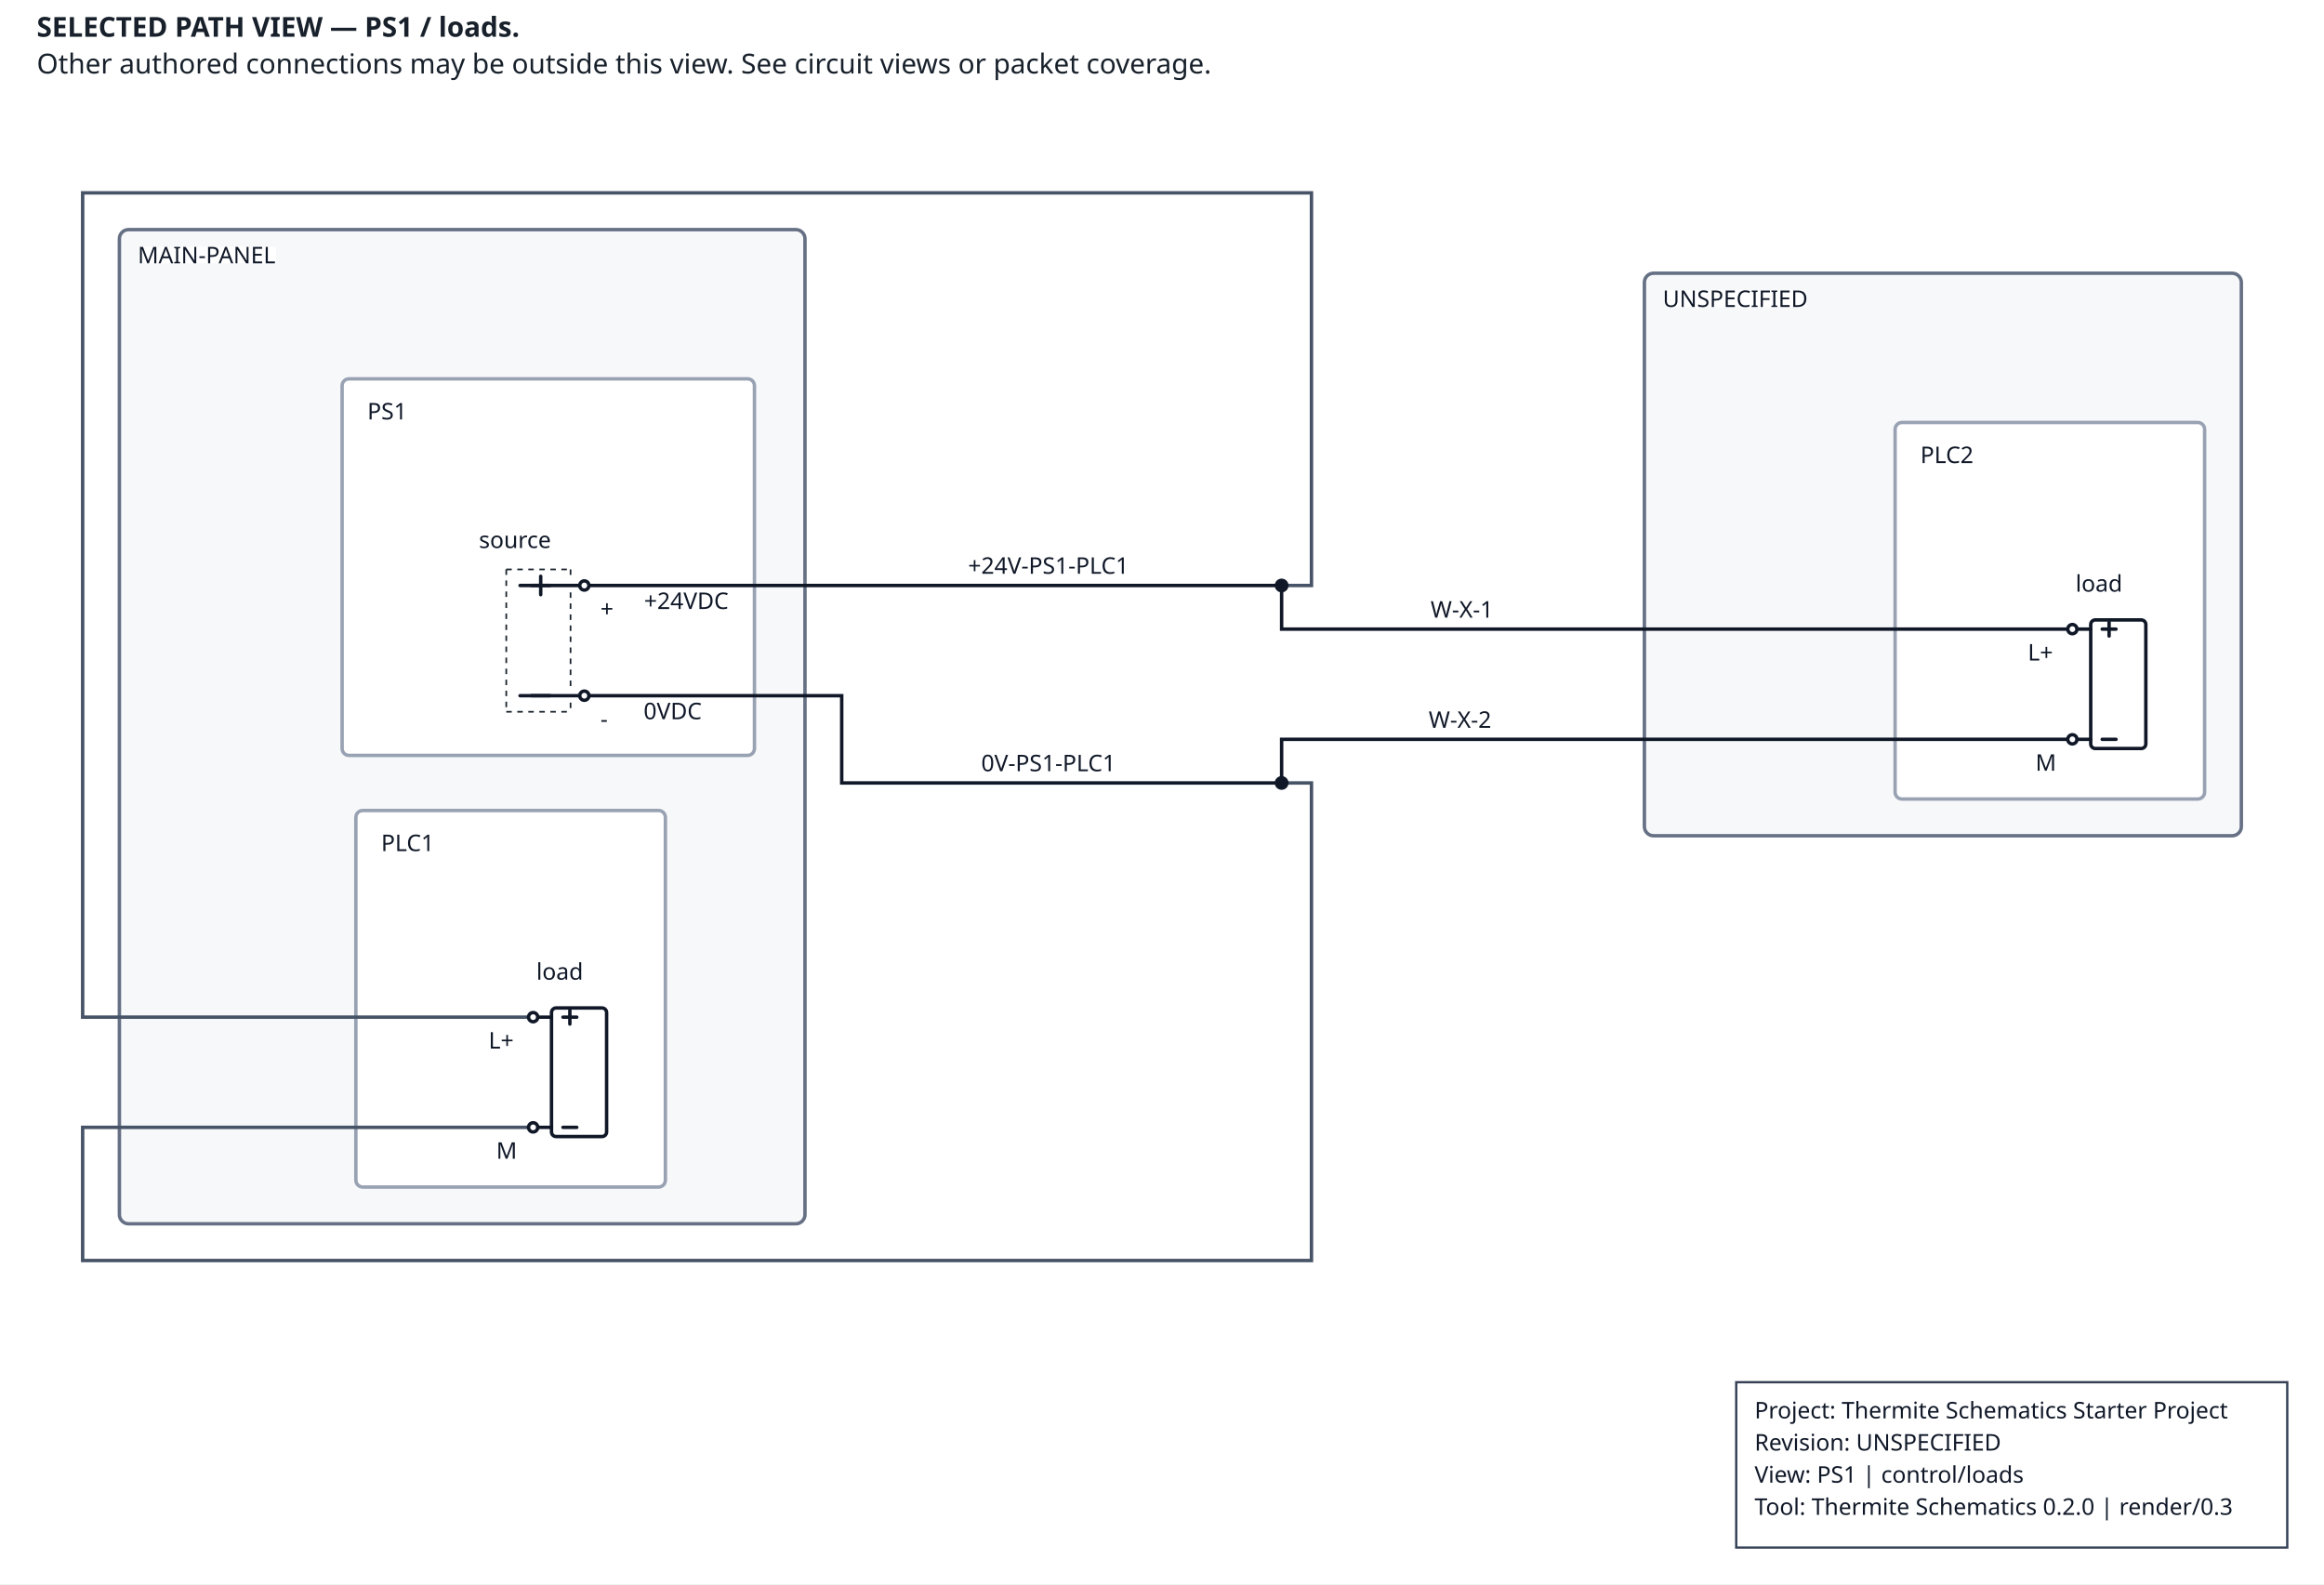
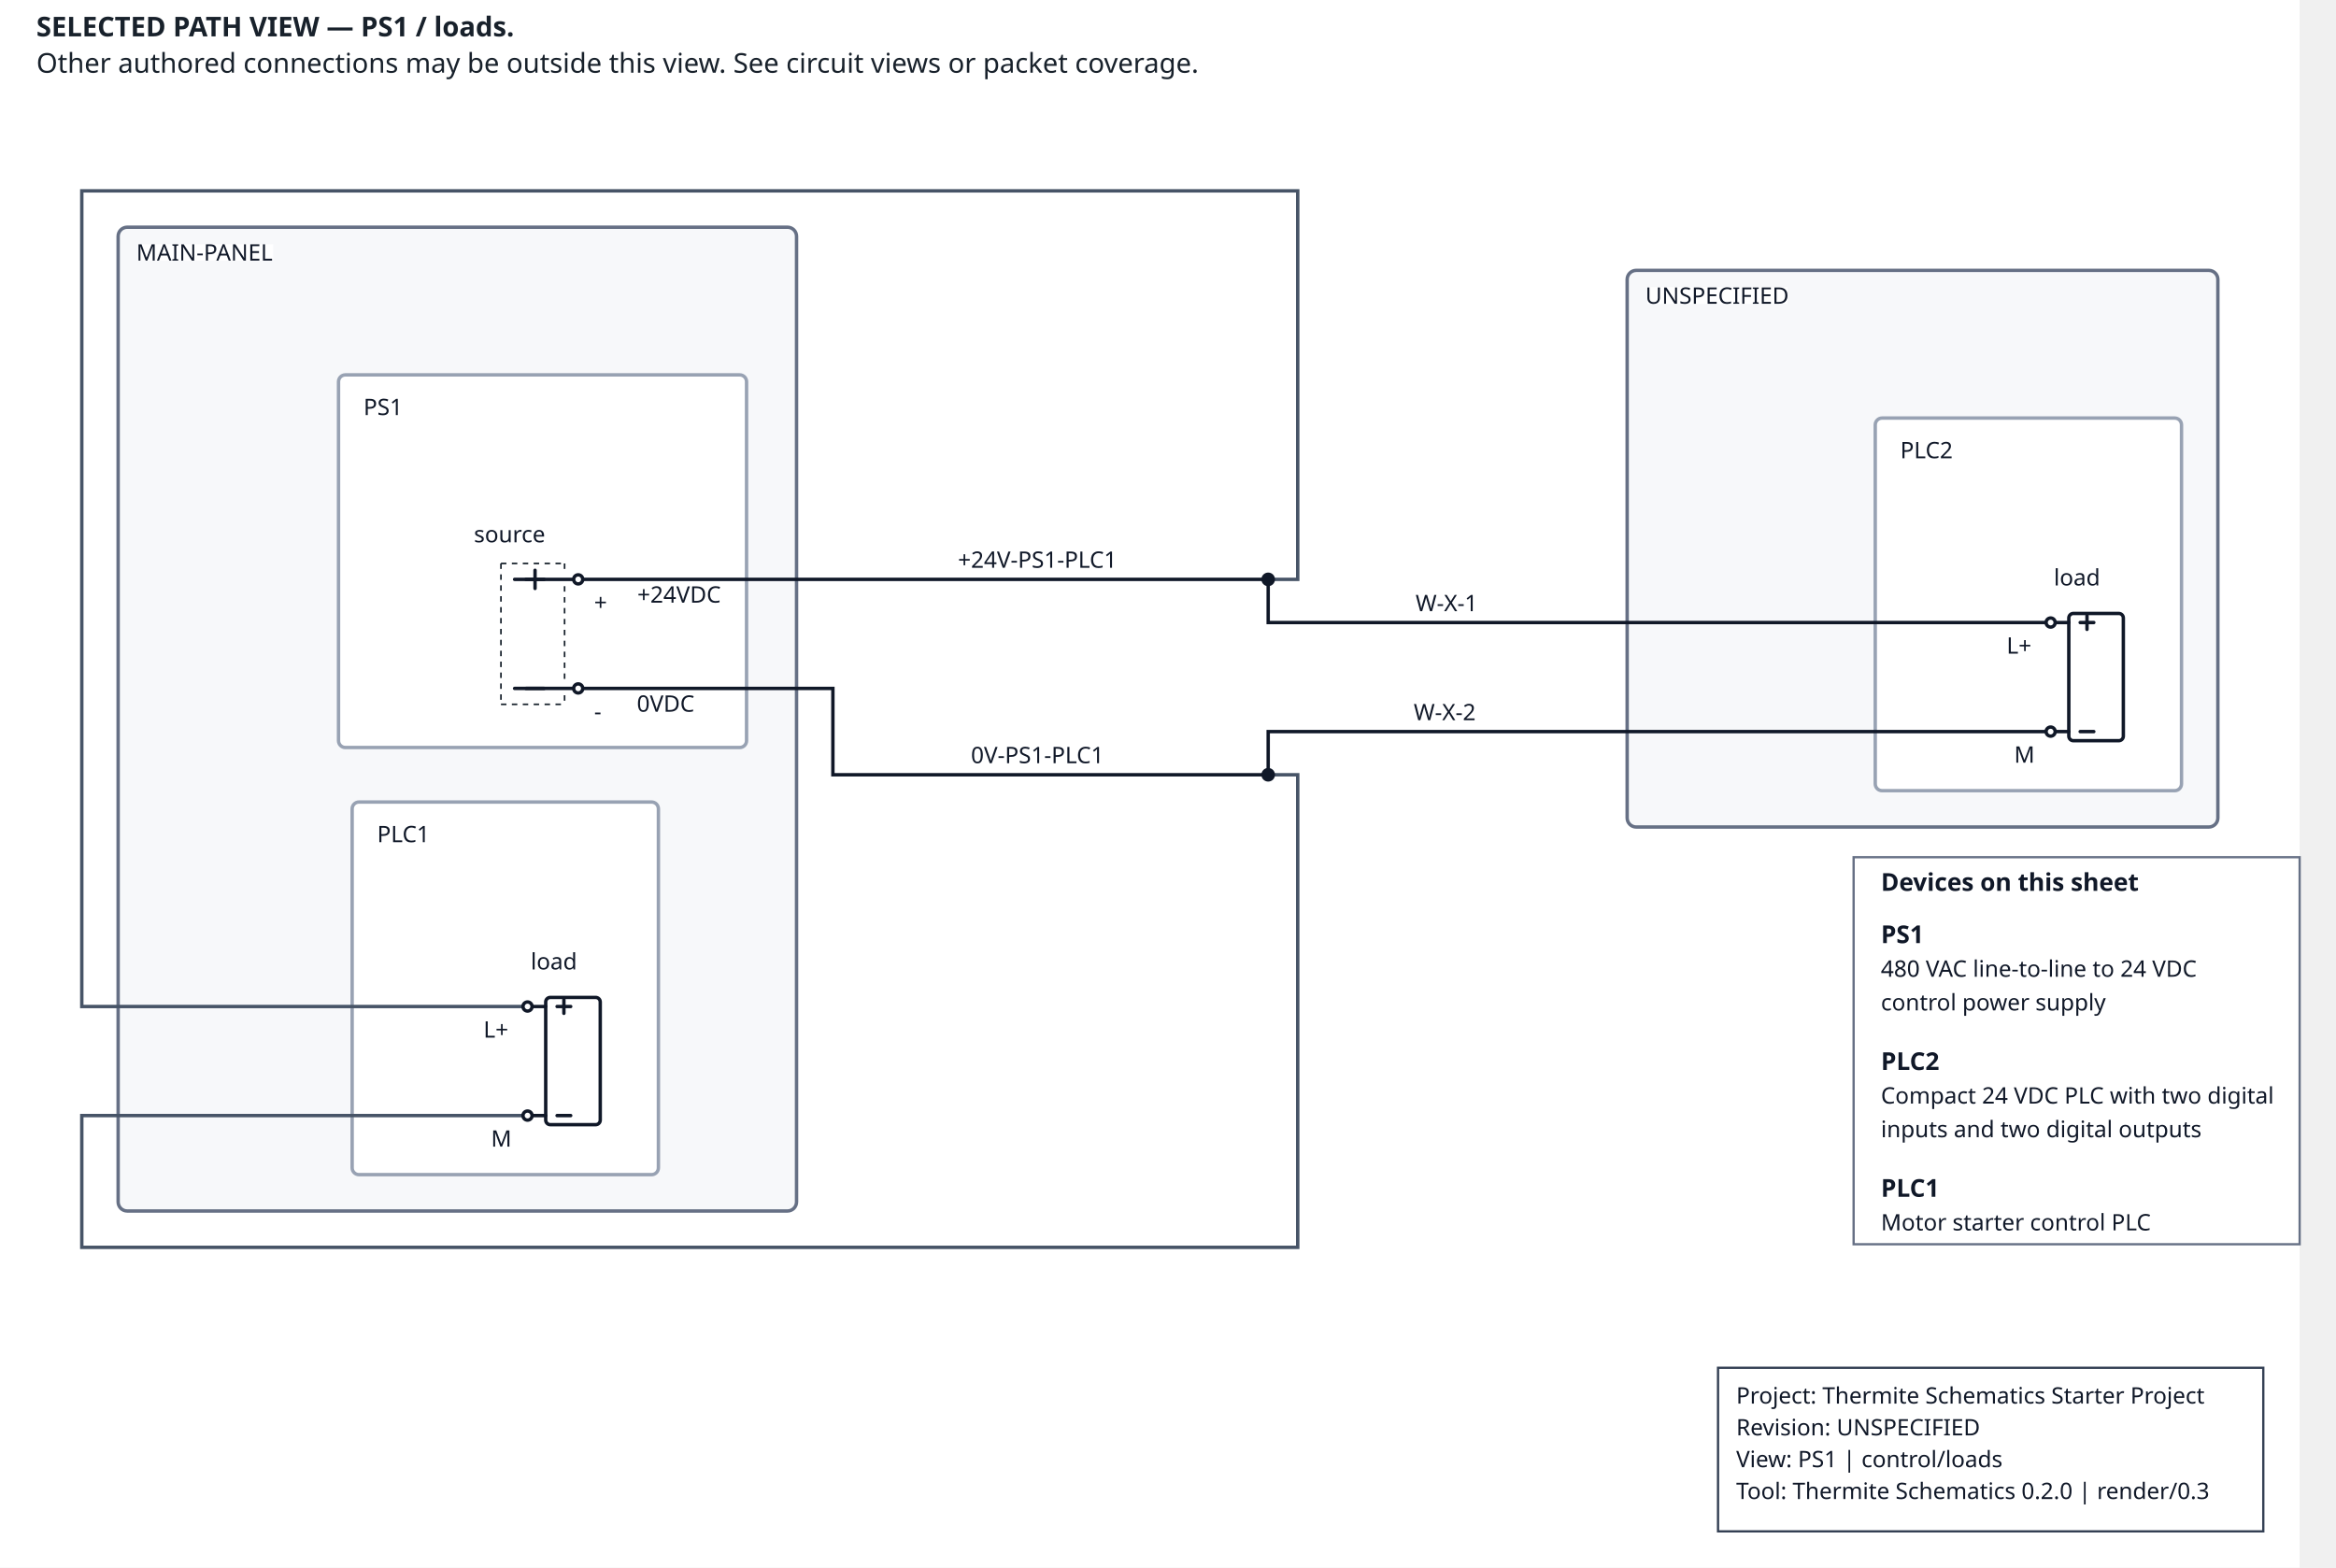
- <svg xmlns="http://www.w3.org/2000/svg" version="1.1" viewBox="0 0 1012.2 690" width="1012.2" height="690" role="img" aria-label="loads schematic: PS1" data-project-name="Thermite Schematics Starter Project" data-project-revision="UNSPECIFIED" data-tool-version="0.2.0" data-view-format="schematic-view/0.2" data-view-family="control" data-view-intent="loads" data-view-flow="left-to-right" data-renderer-version="render/0.3" data-symbol-catalog-version="ais-symbols/0.3" data-layout-config-version="elk-layered/0.4+elkjs-0.12.0" data-root-device-uid="a6386ccc-a2be-4fa4-8672-58f74aa1aee8">
+ <svg xmlns="http://www.w3.org/2000/svg" version="1.1" viewBox="0 0 1028.2 690" width="1028.2" height="690" role="img" aria-label="loads schematic: PS1" data-project-name="Thermite Schematics Starter Project" data-project-revision="UNSPECIFIED" data-tool-version="0.2.0" data-view-format="schematic-view/0.2" data-view-family="control" data-view-intent="loads" data-view-flow="left-to-right" data-renderer-version="render/0.3" data-symbol-catalog-version="ais-symbols/0.3" data-layout-config-version="elk-layered/0.4+elkjs-0.12.0" data-root-device-uid="a6386ccc-a2be-4fa4-8672-58f74aa1aee8">
  <style>.location-frame{fill:#f7f8fa;stroke:#667085;stroke-width:1.5}.device-frame{fill:#fff;stroke:#98a2b3;stroke-width:1.5}.net-path{fill:none;stroke:#101828;stroke-width:1.5;stroke-linecap:square;stroke-linejoin:miter}.boundary-path{fill:none;stroke:#475467;stroke-width:1.5;stroke-linecap:square;stroke-linejoin:miter}.symbol-body,.symbol-operator,.symbol-actuator,.symbol-annotation{fill:none;stroke:#101828;stroke-width:1.5;stroke-linecap:round;stroke-linejoin:round}.symbol-terminal{fill:#fff;stroke:#101828;stroke-width:1.5}.terminal-marker{fill:#fff;stroke:#101828;stroke-width:1.5}.junction-dot{fill:#101828;stroke:none}.label-background{fill:#fff;stroke:none}.label-text{fill:#101828;stroke:none}</style>
  <defs>
    <clipPath id="clip-005b0022006c006100620065006c0022002c00220064006500760069006300650022002c0022005b005c0022006400650076006900630065005c0022002c005c002200330063006100630034006100390037002d0035006400300063002d0034003800610065002d0038006400370037002d003400660033003500370035003600340062003300330039005c0022005d0022002c00220064006500760069006300650022005d" clipPathUnits="userSpaceOnUse">
      <rect width="32.157" height="15.357" x="162.322" y="312.322" />
    </clipPath>
    <clipPath id="clip-005b0022006c006100620065006c0022002c00220064006500760069006300650022002c0022005b005c0022006400650076006900630065005c0022002c005c002200350066003900390039006500640030002d0066006200620039002d0034006300380066002d0038003600320031002d006100620061003000390038003400340037003500620039005c0022005d0022002c00220064006500760069006300650022005d" clipPathUnits="userSpaceOnUse">
      <rect width="32.157" height="15.357" x="832.722" y="143.322" />
    </clipPath>
    <clipPath id="clip-005b0022006c006100620065006c0022002c00220064006500760069006300650022002c0022005b005c0022006400650076006900630065005c0022002c005c002200610036003300380036006300630063002d0061003200620065002d0034006600610034002d0038003600370032002d003500380066003700340061006100310061006500650038005c0022005d0022002c00220064006500760069006300650022005d" clipPathUnits="userSpaceOnUse">
      <rect width="25.957" height="15.357" x="156.322" y="124.322" />
    </clipPath>
    <clipPath id="clip-005b0022006c006100620065006c0022002c002200650064006700650022002c0022005b005c00220077006900720065005c0022002c005c002200330062006500330062003700360034002d0036006400340063002d0034003400630032002d0038003400330066002d006500390066003300640034006600360063003700380038005c0022005d0022002c00220063006f006e0064007500630074006f00720022005d" clipPathUnits="userSpaceOnUse">
      <rect width="87.957" height="15.357" x="411.922" y="187.322" />
    </clipPath>
    <clipPath id="clip-005b0022006c006100620065006c0022002c002200650064006700650022002c0022005b005c00220077006900720065005c0022002c005c002200330062006500330062003700360034002d0036006400340063002d0034003400630032002d0038003400330066002d006500390066003300640034006600360063003700380038005c0022005d0022002c0022006e006500740022005d" clipPathUnits="userSpaceOnUse">
      <rect width="44.557" height="15.357" x="276.722" y="209.322" />
    </clipPath>
    <clipPath id="clip-005b0022006c006100620065006c0022002c002200650064006700650022002c0022005b005c00220077006900720065005c0022002c005c002200300039003800650031003900320035002d0064006400620033002d0034003400610033002d0038003200320064002d003800330062003600300066003200330035003400330030005c0022005d0022002c00220063006f006e0064007500630074006f00720022005d" clipPathUnits="userSpaceOnUse">
      <rect width="75.557" height="15.357" x="418.122" y="273.322" />
    </clipPath>
    <clipPath id="clip-005b0022006c006100620065006c0022002c002200650064006700650022002c0022005b005c00220077006900720065005c0022002c005c002200300039003800650031003900320035002d0064006400620033002d0034003400610033002d0038003200320064002d003800330062003600300066003200330035003400330030005c0022005d0022002c0022006e006500740022005d" clipPathUnits="userSpaceOnUse">
      <rect width="32.157" height="15.357" x="276.722" y="257.322" />
    </clipPath>
    <clipPath id="clip-005b0022006c006100620065006c0022002c002200650064006700650022002c0022005b005c00220077006900720065005c0022002c005c002200360031006100330063003300370036002d0064006100340066002d0034003000380064002d0038003300640039002d006600340061003500370064003400640066003700650061005c0022005d0022002c00220063006f006e0064007500630074006f00720022005d" clipPathUnits="userSpaceOnUse">
      <rect width="38.357" height="15.357" x="616.522" y="206.322" />
    </clipPath>
    <clipPath id="clip-005b0022006c006100620065006c0022002c002200650064006700650022002c0022005b005c00220077006900720065005c0022002c005c002200370065006500610036003100650037002d0065003600640039002d0034003700350035002d0038003900300039002d003300310066006300320038006200660033006200390032005c0022005d0022002c00220063006f006e0064007500630074006f00720022005d" clipPathUnits="userSpaceOnUse">
      <rect width="38.357" height="15.357" x="616.522" y="254.322" />
    </clipPath>
    <clipPath id="clip-005b0022006c006100620065006c0022002c0022006c006f0063006100740069006f006e0022002c0022005b005c0022006c006f0063006100740069006f006e005c0022002c005c00220061007500740068006f007200650064005c0022002c005c0022004d00410049004e002d00500041004e0045004c005c0022005d0022002c0022006c006f0063006100740069006f006e0022005d" clipPathUnits="userSpaceOnUse">
      <rect width="69.357" height="15.357" x="56.322" y="56.322" />
    </clipPath>
    <clipPath id="clip-005b0022006c006100620065006c0022002c0022006c006f0063006100740069006f006e0022002c0022005b005c0022006c006f0063006100740069006f006e005c0022002c005c0022007600690072007400750061006c005c0022002c005c00220055004e005300500045004300490046004900450044005c0022005d0022002c0022006c006f0063006100740069006f006e0022005d" clipPathUnits="userSpaceOnUse">
      <rect width="75.557" height="15.357" x="720.522" y="75.322" />
    </clipPath>
    <clipPath id="clip-005b0022006c006100620065006c0022002c00220070006f007200740022002c0022005b005c00220070006f00720074005c0022002c005c0022005b005c005c005c002200660075006e006300740069006f006e005c005c005c0022002c005c005c005c002200330063006100630034006100390037002d0035006400300063002d0034003800610065002d0038006400370037002d003400660033003500370035003600340062003300330039005c005c005c0022002c005c005c005c00220073007500700070006c0079005c005c005c0022005d005c0022002c005c00220070006f007300690074006900760065005c0022005d0022002c0022007400650072006d0069006e0061006c0022005d" clipPathUnits="userSpaceOnUse">
      <rect width="19.757" height="15.357" x="209.122" y="398.322" />
    </clipPath>
    <clipPath id="clip-005b0022006c006100620065006c0022002c00220070006f007200740022002c0022005b005c00220070006f00720074005c0022002c005c0022005b005c005c005c002200660075006e006300740069006f006e005c005c005c0022002c005c005c005c002200330063006100630034006100390037002d0035006400300063002d0034003800610065002d0038006400370037002d003400660033003500370035003600340062003300330039005c005c005c0022002c005c005c005c00220073007500700070006c0079005c005c005c0022005d005c0022002c005c002200720065007400750072006e005c0022005d0022002c0022007400650072006d0069006e0061006c0022005d" clipPathUnits="userSpaceOnUse">
      <rect width="16.427" height="15.357" x="212.452" y="446.322" />
    </clipPath>
    <clipPath id="clip-005b0022006c006100620065006c0022002c00220070006f007200740022002c0022005b005c00220070006f00720074005c0022002c005c0022005b005c005c005c002200660075006e006300740069006f006e005c005c005c0022002c005c005c005c002200350066003900390039006500640030002d0066006200620039002d0034006300380066002d0038003600320031002d006100620061003000390038003400340037003500620039005c005c005c0022002c005c005c005c00220073007500700070006c0079005c005c005c0022005d005c0022002c005c00220070006f007300690074006900760065005c0022005d0022002c0022007400650072006d0069006e0061006c0022005d" clipPathUnits="userSpaceOnUse">
      <rect width="19.757" height="15.357" x="879.522" y="229.322" />
    </clipPath>
    <clipPath id="clip-005b0022006c006100620065006c0022002c00220070006f007200740022002c0022005b005c00220070006f00720074005c0022002c005c0022005b005c005c005c002200660075006e006300740069006f006e005c005c005c0022002c005c005c005c002200350066003900390039006500640030002d0066006200620039002d0034006300380066002d0038003600320031002d006100620061003000390038003400340037003500620039005c005c005c0022002c005c005c005c00220073007500700070006c0079005c005c005c0022005d005c0022002c005c002200720065007400750072006e005c0022005d0022002c0022007400650072006d0069006e0061006c0022005d" clipPathUnits="userSpaceOnUse">
      <rect width="16.427" height="15.357" x="882.852" y="277.322" />
    </clipPath>
    <clipPath id="clip-005b0022006c006100620065006c0022002c00220070006f007200740022002c0022005b005c00220070006f00720074005c0022002c005c0022005b005c005c005c002200660075006e006300740069006f006e005c005c005c0022002c005c005c005c002200610036003300380036006300630063002d0061003200620065002d0034006600610034002d0038003600370032002d003500380066003700340061006100310061006500650038005c005c005c0022002c005c005c005c002200640063005f006f00750074007000750074005c005c005c0022005d005c0022002c005c00220070006f007300690074006900760065005c0022005d0022002c0022007400650072006d0069006e0061006c0022005d" clipPathUnits="userSpaceOnUse">
      <rect width="13.557" height="15.357" x="257.822" y="210.322" />
    </clipPath>
    <clipPath id="clip-005b0022006c006100620065006c0022002c00220070006f007200740022002c0022005b005c00220070006f00720074005c0022002c005c0022005b005c005c005c002200660075006e006300740069006f006e005c005c005c0022002c005c005c005c002200610036003300380036006300630063002d0061003200620065002d0034006600610034002d0038003600370032002d003500380066003700340061006100310061006500650038005c005c005c0022002c005c005c005c002200640063005f006f00750074007000750074005c005c005c0022005d005c0022002c005c002200720065007400750072006e005c0022005d0022002c0022007400650072006d0069006e0061006c0022005d" clipPathUnits="userSpaceOnUse">
      <rect width="13.557" height="15.357" x="257.822" y="258.322" />
    </clipPath>
    <clipPath id="clip-005b0022006c006100620065006c0022002c002200730079006d0062006f006c0022002c0022005b005c002200660075006e006300740069006f006e005c0022002c005c002200330063006100630034006100390037002d0035006400300063002d0034003800610065002d0038006400370037002d003400660033003500370035003600340062003300330039005c0022002c005c00220073007500700070006c0079005c0022005d0022002c002200660075006e006300740069006f006e0022005d" clipPathUnits="userSpaceOnUse">
      <rect width="44.557" height="15.357" x="229.922" y="368.322" />
    </clipPath>
    <clipPath id="clip-005b0022006c006100620065006c0022002c002200730079006d0062006f006c0022002c0022005b005c002200660075006e006300740069006f006e005c0022002c005c002200350066003900390039006500640030002d0066006200620039002d0034006300380066002d0038003600320031002d006100620061003000390038003400340037003500620039005c0022002c005c00220073007500700070006c0079005c0022005d0022002c002200660075006e006300740069006f006e0022005d" clipPathUnits="userSpaceOnUse">
      <rect width="44.557" height="15.357" x="900.322" y="199.322" />
    </clipPath>
    <clipPath id="clip-005b0022006c006100620065006c0022002c002200730079006d0062006f006c0022002c0022005b005c002200660075006e006300740069006f006e005c0022002c005c002200610036003300380036006300630063002d0061003200620065002d0034006600610034002d0038003600370032002d003500380066003700340061006100310061006500650038005c0022002c005c002200640063005f006f00750074007000750074005c0022005d0022002c002200660075006e006300740069006f006e0022005d" clipPathUnits="userSpaceOnUse">
      <rect width="63.157" height="15.357" x="204.922" y="180.322" />
    </clipPath>
  </defs>
  <rect width="1012.2" height="690" class="canvas-background" x="0" y="0" fill="#ffffff" />
  <g class="selected-view-notice" data-selected-view-notice="true">
    <text x="16" y="16" fill="#18212b" font-family="Thermite Sans, Thermite Math, sans-serif" font-size="12" font-weight="700">SELECTED PATH VIEW — PS1 / loads.</text>
    <text x="16" y="32" fill="#18212b" font-family="Thermite Sans, Thermite Math, sans-serif" font-size="12">Other authored connections may be outside this view. See circuit views or packet coverage.</text>
  </g>
  <g transform="translate(0 48)">
    <g id="location-0061007500740068006f007200650064--004d00410049004e002d00500041004e0045004c" class="location-group" data-location="MAIN-PANEL">
      <rect width="298.6" height="433" class="location-frame" x="52" y="52" rx="4" ry="4" />
    </g>
    <g id="location-007600690072007400750061006c--0055004e005300500045004300490046004900450044" class="location-group" data-virtual-location="UNSPECIFIED">
      <rect width="260" height="245" class="location-frame" x="716.2" y="71" rx="4" ry="4" />
    </g>
    <g id="device-00610036003300380036006300630063002d0061003200620065002d0034006600610034002d0038003600370032002d003500380066003700340061006100310061006500650038" class="device-group" data-location="MAIN-PANEL" data-device-uid="a6386ccc-a2be-4fa4-8672-58f74aa1aee8" data-designation="PS1" data-type-id="core:psu-24vdc">
      <rect width="179.6" height="164" class="device-frame" x="149" y="117" rx="3" ry="3" />
    </g>
    <g id="device-00330063006100630034006100390037002d0035006400300063002d0034003800610065002d0038006400370037002d003400660033003500370035003600340062003300330039" class="device-group" data-location="MAIN-PANEL" data-device-uid="3cac4a97-5d0c-48ae-8d77-4f357564b339" data-designation="PLC1" data-type-id="core:plc-compact">
      <rect width="134.8" height="164" class="device-frame" x="155" y="305" rx="3" ry="3" />
    </g>
    <g id="device-00350066003900390039006500640030002d0066006200620039002d0034006300380066002d0038003600320031002d006100620061003000390038003400340037003500620039" class="device-group" data-device-uid="5f999ed0-fbb9-4c8f-8621-aba0984475b9" data-designation="PLC2" data-type-id="core:plc-compact">
      <rect width="134.8" height="164" class="device-frame" x="825.4" y="136" rx="3" ry="3" />
    </g>
    <g id="net-006e00650074003a007300680061003200350036003a0035003000380036006100360062006400390036006100640033003300620032003500650034003900330066003500350065003400630033003900350065003900370030003800660034006200630039006600350032003200310066006400610063003900320039003900340030006100620037006300310034006500370038" class="net-group" data-net-id="net:sha256:5086a6bd96ad33b25e493f55e4c395e9708f4bc9f5221fdac929940ab7c14e78" data-potential-uid="67eeb0b0-9ed8-4cf6-8eab-e85aacd15f7e" data-potential-name="+24VDC">
      <path id="wire-00330062006500330062003700360034002d0036006400340063002d0034003400630032002d0038003400330066002d006500390066003300640034006600360063003700380038" class="net-path wire-path" d="M 254.5 207 H 558.2" data-designation="W-CTL-001" data-net-id="net:sha256:5086a6bd96ad33b25e493f55e4c395e9708f4bc9f5221fdac929940ab7c14e78" data-wire-uid="3be3b764-6d4c-44c2-843f-e9f3d4f6c788" data-source-device-uid="3cac4a97-5d0c-48ae-8d77-4f357564b339" data-source-terminal-key="L+" data-target-device-uid="a6386ccc-a2be-4fa4-8672-58f74aa1aee8" data-target-terminal-key="+" />
      <path id="boundary-005b00220062006f0075006e0064006100720079002d007300650067006d0065006e00740022002c0022005b005c0022006a0075006e006300740069006f006e005c0022002c005c0022006e00650074003a007300680061003200350036003a0035003000380036006100360062006400390036006100640033003300620032003500650034003900330066003500350065003400630033003900350065003900370030003800660034006200630039006600350032003200310066006400610063003900320039003900340030006100620037006300310034006500370038005c0022002c005c002200330063006100630034006100390037002d0035006400300063002d0034003800610065002d0038006400370037002d003400660033003500370035003600340062003300330039005c0022002c005c0022004c002b005c0022005d0022002c0022005b005c002200660075006e006300740069006f006e005c0022002c005c002200330063006100630034006100390037002d0035006400300063002d0034003800610065002d0038006400370037002d003400660033003500370035003600340062003300330039005c0022002c005c00220073007500700070006c0079005c0022005d0022005d" class="boundary-path" d="M 558.2 207 H 571.2 V 36 H 36 V 395 H 232.2" data-net-id="net:sha256:5086a6bd96ad33b25e493f55e4c395e9708f4bc9f5221fdac929940ab7c14e78" data-presentation-only="true" data-source-device-uid="3cac4a97-5d0c-48ae-8d77-4f357564b339" data-source-terminal-key="L+" data-target-device-uid="3cac4a97-5d0c-48ae-8d77-4f357564b339" data-target-terminal-key="L+" />
      <path id="wire-00360031006100330063003300370036002d0064006100340066002d0034003000380064002d0038003300640039002d006600340061003500370064003400640066003700650061" class="net-path wire-path" d="M 558.2 207 V 226 H 902.6" data-designation="W-X-1" data-net-id="net:sha256:5086a6bd96ad33b25e493f55e4c395e9708f4bc9f5221fdac929940ab7c14e78" data-wire-uid="61a3c376-da4f-408d-83d9-f4a57d4df7ea" data-source-device-uid="3cac4a97-5d0c-48ae-8d77-4f357564b339" data-source-terminal-key="L+" data-target-device-uid="5f999ed0-fbb9-4c8f-8621-aba0984475b9" data-target-terminal-key="L+" />
    </g>
    <g id="net-006e00650074003a007300680061003200350036003a0035003400650038003500350030006200630035003700360062003100660039003400650032006500360062006600310063003500610039003000330033003500640033003700340030003100660037003600330031003600390061006600350030006400640039003100310063006300310037003600320064003300350038" class="net-group" data-net-id="net:sha256:54e8550bc576b1f94e2e6bf1c5a90335d37401f763169af50dd911cc1762d358" data-potential-uid="dfd7d6b0-9625-4b96-85ce-af344f85c97e" data-potential-name="0VDC">
      <path id="wire-00300039003800650031003900320035002d0064006400620033002d0034003400610033002d0038003200320064002d003800330062003600300066003200330035003400330030" class="net-path wire-path" d="M 254.5 255 H 366.6 V 293 H 558.2" data-designation="W-CTL-002" data-net-id="net:sha256:54e8550bc576b1f94e2e6bf1c5a90335d37401f763169af50dd911cc1762d358" data-wire-uid="098e1925-ddb3-44a3-822d-83b60f235430" data-source-device-uid="3cac4a97-5d0c-48ae-8d77-4f357564b339" data-source-terminal-key="M" data-target-device-uid="a6386ccc-a2be-4fa4-8672-58f74aa1aee8" data-target-terminal-key="-" />
      <path id="boundary-005b00220062006f0075006e0064006100720079002d007300650067006d0065006e00740022002c0022005b005c0022006a0075006e006300740069006f006e005c0022002c005c0022006e00650074003a007300680061003200350036003a0035003400650038003500350030006200630035003700360062003100660039003400650032006500360062006600310063003500610039003000330033003500640033003700340030003100660037003600330031003600390061006600350030006400640039003100310063006300310037003600320064003300350038005c0022002c005c002200330063006100630034006100390037002d0035006400300063002d0034003800610065002d0038006400370037002d003400660033003500370035003600340062003300330039005c0022002c005c0022004d005c0022005d0022002c0022005b005c002200660075006e006300740069006f006e005c0022002c005c002200330063006100630034006100390037002d0035006400300063002d0034003800610065002d0038006400370037002d003400660033003500370035003600340062003300330039005c0022002c005c00220073007500700070006c0079005c0022005d0022005d" class="boundary-path" d="M 558.2 293 H 571.2 V 501 H 36 V 443 H 232.2" data-net-id="net:sha256:54e8550bc576b1f94e2e6bf1c5a90335d37401f763169af50dd911cc1762d358" data-presentation-only="true" data-source-device-uid="3cac4a97-5d0c-48ae-8d77-4f357564b339" data-source-terminal-key="M" data-target-device-uid="3cac4a97-5d0c-48ae-8d77-4f357564b339" data-target-terminal-key="M" />
      <path id="wire-00370065006500610036003100650037002d0065003600640039002d0034003700350035002d0038003900300039002d003300310066006300320038006200660033006200390032" class="net-path wire-path" d="M 558.2 293 V 274 H 902.6" data-designation="W-X-2" data-net-id="net:sha256:54e8550bc576b1f94e2e6bf1c5a90335d37401f763169af50dd911cc1762d358" data-wire-uid="7eea61e7-e6d9-4755-8909-31fc28bf3b92" data-source-device-uid="3cac4a97-5d0c-48ae-8d77-4f357564b339" data-source-terminal-key="M" data-target-device-uid="5f999ed0-fbb9-4c8f-8621-aba0984475b9" data-target-terminal-key="M" />
    </g>
    <circle id="junction-005b0022006a0075006e006300740069006f006e0022002c0022006e00650074003a007300680061003200350036003a00350030003800360061003600620064003900360061006400330033006200320035006500340039003300660035003500650034006300330039003500650039003700300038006600340062006300390066003500320032003100660064006100630039003200390039003400300061006200370063003100340065003700380022002c002200330063006100630034006100390037002d0035006400300063002d0034003800610065002d0038006400370037002d0034006600330035003700350036003400620033003300390022002c0022004c002b0022005d" class="junction-dot" cx="558.2" cy="207" r="3" data-device-uid="3cac4a97-5d0c-48ae-8d77-4f357564b339" data-terminal-key="L+" data-net-id="net:sha256:5086a6bd96ad33b25e493f55e4c395e9708f4bc9f5221fdac929940ab7c14e78" />
    <circle id="junction-005b0022006a0075006e006300740069006f006e0022002c0022006e00650074003a007300680061003200350036003a00350034006500380035003500300062006300350037003600620031006600390034006500320065003600620066003100630035006100390030003300330035006400330037003400300031006600370036003300310036003900610066003500300064006400390031003100630063003100370036003200640033003500380022002c002200330063006100630034006100390037002d0035006400300063002d0034003800610065002d0038006400370037002d0034006600330035003700350036003400620033003300390022002c0022004d0022005d" class="junction-dot" cx="558.2" cy="293" r="3" data-device-uid="3cac4a97-5d0c-48ae-8d77-4f357564b339" data-terminal-key="M" data-net-id="net:sha256:54e8550bc576b1f94e2e6bf1c5a90335d37401f763169af50dd911cc1762d358" />
    <g id="function-00610036003300380036006300630063002d0061003200620065002d0034006600610034002d0038003600370032002d003500380066003700340061006100310061006500650038--00640063005f006f00750074007000750074" class="symbol function-symbol source" transform="translate(218.5 199)" data-symbol-id="ais:power-source-dc" data-device-uid="a6386ccc-a2be-4fa4-8672-58f74aa1aee8" data-function-key="dc_output">
      <line class="symbol-enclosure" x1="2" y1="1" x2="2" y2="63" fill="none" stroke="#17212b" stroke-width="0.72" stroke-dasharray="2.4 2.4" />
      <line class="symbol-enclosure" x1="30" y1="1" x2="30" y2="5" fill="none" stroke="#17212b" stroke-width="0.72" stroke-dasharray="2.4 2.4" />
      <line class="symbol-enclosure" x1="30" y1="11" x2="30" y2="53" fill="none" stroke="#17212b" stroke-width="0.72" stroke-dasharray="2.4 2.4" />
      <line class="symbol-enclosure" x1="30" y1="59" x2="30" y2="63" fill="none" stroke="#17212b" stroke-width="0.72" stroke-dasharray="2.4 2.4" />
      <line class="symbol-enclosure" x1="2" y1="1" x2="30" y2="1" fill="none" stroke="#17212b" stroke-width="0.72" stroke-dasharray="2.4 2.4" />
      <line class="symbol-enclosure" x1="2" y1="63" x2="30" y2="63" fill="none" stroke="#17212b" stroke-width="0.72" stroke-dasharray="2.4 2.4" />
      <line class="symbol-body" x1="8" y1="8" x2="36" y2="8" />
      <line class="symbol-body" x1="8" y1="56" x2="36" y2="56" />
      <line class="symbol-annotation" x1="13" y1="8" x2="21" y2="8" />
      <line class="symbol-annotation" x1="17" y1="4" x2="17" y2="12" />
      <line class="symbol-annotation" x1="13" y1="56" x2="21" y2="56" />
      <circle id="terminal-00610036003300380036006300630063002d0061003200620065002d0034006600610034002d0038003600370032002d003500380066003700340061006100310061006500650038--002b--0070006f007300690074006900760065" class="terminal-marker" cx="36" cy="8" r="2" data-device-uid="a6386ccc-a2be-4fa4-8672-58f74aa1aee8" data-designation="PS1" data-terminal-key="+" data-member-function-key="dc_output" data-net-id="net:sha256:5086a6bd96ad33b25e493f55e4c395e9708f4bc9f5221fdac929940ab7c14e78" />
      <circle id="terminal-00610036003300380036006300630063002d0061003200620065002d0034006600610034002d0038003600370032002d003500380066003700340061006100310061006500650038--002d--00720065007400750072006e" class="terminal-marker" cx="36" cy="56" r="2" data-device-uid="a6386ccc-a2be-4fa4-8672-58f74aa1aee8" data-designation="PS1" data-terminal-key="-" data-member-function-key="dc_output" data-net-id="net:sha256:54e8550bc576b1f94e2e6bf1c5a90335d37401f763169af50dd911cc1762d358" />
    </g>
    <g id="function-00330063006100630034006100390037002d0035006400300063002d0034003800610065002d0038006400370037002d003400660033003500370035003600340062003300330039--0073007500700070006c0079" class="symbol function-symbol load" transform="translate(232.2 387)" data-symbol-id="ais:dc-load" data-device-uid="3cac4a97-5d0c-48ae-8d77-4f357564b339" data-function-key="supply">
      <line class="symbol-body" x1="0" y1="8" x2="8" y2="8" />
      <line class="symbol-body" x1="0" y1="56" x2="8" y2="56" />
      <rect width="24" height="56" class="symbol-body" x="8" y="4" rx="2" ry="2" />
      <line class="symbol-annotation" x1="13" y1="8" x2="19" y2="8" />
      <line class="symbol-annotation" x1="16" y1="5" x2="16" y2="11" />
      <line class="symbol-annotation" x1="13" y1="56" x2="19" y2="56" />
      <circle id="terminal-00330063006100630034006100390037002d0035006400300063002d0034003800610065002d0038006400370037002d003400660033003500370035003600340062003300330039--004c002b--0070006f007300690074006900760065" class="terminal-marker" cx="0" cy="8" r="2" data-device-uid="3cac4a97-5d0c-48ae-8d77-4f357564b339" data-designation="PLC1" data-terminal-key="L+" data-member-function-key="supply" data-net-id="net:sha256:5086a6bd96ad33b25e493f55e4c395e9708f4bc9f5221fdac929940ab7c14e78" />
      <circle id="terminal-00330063006100630034006100390037002d0035006400300063002d0034003800610065002d0038006400370037002d003400660033003500370035003600340062003300330039--004d--00720065007400750072006e" class="terminal-marker" cx="0" cy="56" r="2" data-device-uid="3cac4a97-5d0c-48ae-8d77-4f357564b339" data-designation="PLC1" data-terminal-key="M" data-member-function-key="supply" data-net-id="net:sha256:54e8550bc576b1f94e2e6bf1c5a90335d37401f763169af50dd911cc1762d358" />
    </g>
    <g id="function-00350066003900390039006500640030002d0066006200620039002d0034006300380066002d0038003600320031002d006100620061003000390038003400340037003500620039--0073007500700070006c0079" class="symbol function-symbol load" transform="translate(902.6 218)" data-symbol-id="ais:dc-load" data-device-uid="5f999ed0-fbb9-4c8f-8621-aba0984475b9" data-function-key="supply">
      <line class="symbol-body" x1="0" y1="8" x2="8" y2="8" />
      <line class="symbol-body" x1="0" y1="56" x2="8" y2="56" />
      <rect width="24" height="56" class="symbol-body" x="8" y="4" rx="2" ry="2" />
      <line class="symbol-annotation" x1="13" y1="8" x2="19" y2="8" />
      <line class="symbol-annotation" x1="16" y1="5" x2="16" y2="11" />
      <line class="symbol-annotation" x1="13" y1="56" x2="19" y2="56" />
      <circle id="terminal-00350066003900390039006500640030002d0066006200620039002d0034006300380066002d0038003600320031002d006100620061003000390038003400340037003500620039--004c002b--0070006f007300690074006900760065" class="terminal-marker" cx="0" cy="8" r="2" data-device-uid="5f999ed0-fbb9-4c8f-8621-aba0984475b9" data-designation="PLC2" data-terminal-key="L+" data-member-function-key="supply" data-net-id="net:sha256:5086a6bd96ad33b25e493f55e4c395e9708f4bc9f5221fdac929940ab7c14e78" />
      <circle id="terminal-00350066003900390039006500640030002d0066006200620039002d0034006300380066002d0038003600320031002d006100620061003000390038003400340037003500620039--004d--00720065007400750072006e" class="terminal-marker" cx="0" cy="56" r="2" data-device-uid="5f999ed0-fbb9-4c8f-8621-aba0984475b9" data-designation="PLC2" data-terminal-key="M" data-member-function-key="supply" data-net-id="net:sha256:54e8550bc576b1f94e2e6bf1c5a90335d37401f763169af50dd911cc1762d358" />
    </g>
    <rect width="20.19" height="7.34" class="label-background label-device" x="166.97" y="315.44" />
-     <text class="label-text label-device" clip-path="url(#clip-005b0022006c006100620065006c0022002c00220064006500760069006300650022002c0022005b005c0022006400650076006900630065005c0022002c005c002200330063006100630034006100390037002d0035006400300063002d0034003800610065002d0038006400370037002d003400660033003500370035003600340062003300330039005c0022005d0022002c00220064006500760069006300650022005d)" x="166" y="322.68" font-family="Thermite Sans, Thermite Math, sans-serif" font-size="10" text-anchor="start" dominant-baseline="alphabetic" data-tag-block="3cac4a97-5d0c-48ae-8d77-4f357564b339" data-tag-field="designation" data-tag-kind="body" data-tag-owner-uid="3cac4a97-5d0c-48ae-8d77-4f357564b339">PLC1</text>
+     <text class="label-text label-device" clip-path="url(#clip-005b0022006c006100620065006c0022002c00220064006500760069006300650022002c0022005b005c0022006400650076006900630065005c0022002c005c002200330063006100630034006100390037002d0035006400300063002d0034003800610065002d0038006400370037002d003400660033003500370035003600340062003300330039005c0022005d0022002c00220064006500760069006300650022005d)" x="166" y="322.68" font-family="Thermite Sans, Thermite Math, sans-serif" font-size="10" text-anchor="start" dominant-baseline="alphabetic" data-tag-block="3cac4a97-5d0c-48ae-8d77-4f357564b339" data-tag-key="PLC1" data-tag-kind="body" data-tag-owner-uid="3cac4a97-5d0c-48ae-8d77-4f357564b339">PLC1</text>
    <rect width="21.84" height="7.34" class="label-background label-device" x="837.37" y="146.44" />
-     <text class="label-text label-device" clip-path="url(#clip-005b0022006c006100620065006c0022002c00220064006500760069006300650022002c0022005b005c0022006400650076006900630065005c0022002c005c002200350066003900390039006500640030002d0066006200620039002d0034006300380066002d0038003600320031002d006100620061003000390038003400340037003500620039005c0022005d0022002c00220064006500760069006300650022005d)" x="836.4" y="153.68" font-family="Thermite Sans, Thermite Math, sans-serif" font-size="10" text-anchor="start" dominant-baseline="alphabetic" data-tag-block="5f999ed0-fbb9-4c8f-8621-aba0984475b9" data-tag-field="designation" data-tag-kind="body" data-tag-owner-uid="5f999ed0-fbb9-4c8f-8621-aba0984475b9">PLC2</text>
+     <text class="label-text label-device" clip-path="url(#clip-005b0022006c006100620065006c0022002c00220064006500760069006300650022002c0022005b005c0022006400650076006900630065005c0022002c005c002200350066003900390039006500640030002d0066006200620039002d0034006300380066002d0038003600320031002d006100620061003000390038003400340037003500620039005c0022005d0022002c00220064006500760069006300650022005d)" x="836.4" y="153.68" font-family="Thermite Sans, Thermite Math, sans-serif" font-size="10" text-anchor="start" dominant-baseline="alphabetic" data-tag-block="5f999ed0-fbb9-4c8f-8621-aba0984475b9" data-tag-key="PLC2" data-tag-kind="body" data-tag-owner-uid="5f999ed0-fbb9-4c8f-8621-aba0984475b9">PLC2</text>
    <rect width="14.12" height="7.34" class="label-background label-device" x="160.97" y="127.44" />
-     <text class="label-text label-device" clip-path="url(#clip-005b0022006c006100620065006c0022002c00220064006500760069006300650022002c0022005b005c0022006400650076006900630065005c0022002c005c002200610036003300380036006300630063002d0061003200620065002d0034006600610034002d0038003600370032002d003500380066003700340061006100310061006500650038005c0022005d0022002c00220064006500760069006300650022005d)" x="160" y="134.68" font-family="Thermite Sans, Thermite Math, sans-serif" font-size="10" text-anchor="start" dominant-baseline="alphabetic" data-tag-block="a6386ccc-a2be-4fa4-8672-58f74aa1aee8" data-tag-field="designation" data-tag-kind="body" data-tag-owner-uid="a6386ccc-a2be-4fa4-8672-58f74aa1aee8">PS1</text>
+     <text class="label-text label-device" clip-path="url(#clip-005b0022006c006100620065006c0022002c00220064006500760069006300650022002c0022005b005c0022006400650076006900630065005c0022002c005c002200610036003300380036006300630063002d0061003200620065002d0034006600610034002d0038003600370032002d003500380066003700340061006100310061006500650038005c0022005d0022002c00220064006500760069006300650022005d)" x="160" y="134.68" font-family="Thermite Sans, Thermite Math, sans-serif" font-size="10" text-anchor="start" dominant-baseline="alphabetic" data-tag-block="a6386ccc-a2be-4fa4-8672-58f74aa1aee8" data-tag-key="PS1" data-tag-kind="body" data-tag-owner-uid="a6386ccc-a2be-4fa4-8672-58f74aa1aee8">PS1</text>
    <rect width="67.52" height="7.34" class="label-background label-conductor" x="422.14" y="194.66" />
    <text class="label-text label-conductor" clip-path="url(#clip-005b0022006c006100620065006c0022002c002200650064006700650022002c0022005b005c00220077006900720065005c0022002c005c002200330062006500330062003700360034002d0036006400340063002d0034003400630032002d0038003400330066002d006500390066003300640034006600360063003700380038005c0022005d0022002c00220063006f006e0064007500630074006f00720022005d)" x="421.64" y="201.9" font-family="Thermite Sans, Thermite Math, sans-serif" font-size="10" text-anchor="start" dominant-baseline="alphabetic">+24V-PS1-PLC1</text>
    <rect width="35.97" height="7.34" class="label-background label-net" x="281.015" y="210" />
    <text class="label-text label-net" clip-path="url(#clip-005b0022006c006100620065006c0022002c002200650064006700650022002c0022005b005c00220077006900720065005c0022002c005c002200330062006500330062003700360034002d0036006400340063002d0034003400630032002d0038003400330066002d006500390066003300640034006600360063003700380038005c0022005d0022002c0022006e006500740022005d)" x="280.515" y="217.24" font-family="Thermite Sans, Thermite Math, sans-serif" font-size="10" text-anchor="start" dominant-baseline="alphabetic">+24VDC</text>
    <rect width="56.09" height="7.35" class="label-background label-conductor" x="427.855" y="280.65" />
    <text class="label-text label-conductor" clip-path="url(#clip-005b0022006c006100620065006c0022002c002200650064006700650022002c0022005b005c00220077006900720065005c0022002c005c002200300039003800650031003900320035002d0064006400620033002d0034003400610033002d0038003200320064002d003800330062003600300066003200330035003400330030005c0022005d0022002c00220063006f006e0064007500630074006f00720022005d)" x="427.365" y="287.9" font-family="Thermite Sans, Thermite Math, sans-serif" font-size="10" text-anchor="start" dominant-baseline="alphabetic">0V-PS1-PLC1</text>
    <rect width="24.017" height="7.35" class="label-background label-net" x="280.791" y="258" />
    <text class="label-text label-net" clip-path="url(#clip-005b0022006c006100620065006c0022002c002200650064006700650022002c0022005b005c00220077006900720065005c0022002c005c002200300039003800650031003900320035002d0064006400620033002d0034003400610033002d0038003200320064002d003800330062003600300066003200330035003400330030005c0022005d0022002c0022006e006500740022005d)" x="280.312" y="265.25" font-family="Thermite Sans, Thermite Math, sans-serif" font-size="10" text-anchor="start" dominant-baseline="alphabetic" textLength="24.8" lengthAdjust="spacingAndGlyphs">0VDC</text>
    <rect width="25.03" height="7.14" class="label-background label-conductor" x="623.185" y="213.86" />
    <text class="label-text label-conductor" clip-path="url(#clip-005b0022006c006100620065006c0022002c002200650064006700650022002c0022005b005c00220077006900720065005c0022002c005c002200360031006100330063003300370036002d0064006100340066002d0034003000380064002d0038003300640039002d006600340061003500370064003400640066003700650061005c0022005d0022002c00220063006f006e0064007500630074006f00720022005d)" x="623.065" y="221" font-family="Thermite Sans, Thermite Math, sans-serif" font-size="10" text-anchor="start" dominant-baseline="alphabetic">W-X-1</text>
    <rect width="26.68" height="7.24" class="label-background label-conductor" x="622.36" y="261.76" />
    <text class="label-text label-conductor" clip-path="url(#clip-005b0022006c006100620065006c0022002c002200650064006700650022002c0022005b005c00220077006900720065005c0022002c005c002200370065006500610036003100650037002d0065003600640039002d0034003700350035002d0038003900300039002d003300310066006300320038006200660033006200390032005c0022005d0022002c00220063006f006e0064007500630074006f00720022005d)" x="622.24" y="269" font-family="Thermite Sans, Thermite Math, sans-serif" font-size="10" text-anchor="start" dominant-baseline="alphabetic">W-X-2</text>
    <rect width="59.29" height="7.17" class="label-background label-location" x="60.97" y="59.51" />
    <text class="label-text label-location" clip-path="url(#clip-005b0022006c006100620065006c0022002c0022006c006f0063006100740069006f006e0022002c0022005b005c0022006c006f0063006100740069006f006e005c0022002c005c00220061007500740068006f007200650064005c0022002c005c0022004d00410049004e002d00500041004e0045004c005c0022005d0022002c0022006c006f0063006100740069006f006e0022005d)" x="60" y="66.68" font-family="Thermite Sans, Thermite Math, sans-serif" font-size="10" text-anchor="start" dominant-baseline="alphabetic">MAIN-PANEL</text>
    <rect width="61.65" height="7.34" class="label-background label-location" x="725.1" y="78.44" />
    <text class="label-text label-location" clip-path="url(#clip-005b0022006c006100620065006c0022002c0022006c006f0063006100740069006f006e0022002c0022005b005c0022006c006f0063006100740069006f006e005c0022002c005c0022007600690072007400750061006c005c0022002c005c00220055004e005300500045004300490046004900450044005c0022005d0022002c0022006c006f0063006100740069006f006e0022005d)" x="724.2" y="85.68" font-family="Thermite Sans, Thermite Math, sans-serif" font-size="10" text-anchor="start" dominant-baseline="alphabetic">UNSPECIFIED</text>
    <rect width="9.47" height="7.14" class="label-background label-terminal" x="213.77" y="401.54" />
    <text class="label-text label-terminal" clip-path="url(#clip-005b0022006c006100620065006c0022002c00220070006f007200740022002c0022005b005c00220070006f00720074005c0022002c005c0022005b005c005c005c002200660075006e006300740069006f006e005c005c005c0022002c005c005c005c002200330063006100630034006100390037002d0035006400300063002d0034003800610065002d0038006400370037002d003400660033003500370035003600340062003300330039005c005c005c0022002c005c005c005c00220073007500700070006c0079005c005c005c0022005d005c0022002c005c00220070006f007300690074006900760065005c0022005d0022002c0022007400650072006d0069006e0061006c0022005d)" x="212.8" y="408.68" font-family="Thermite Sans, Thermite Math, sans-serif" font-size="10" text-anchor="start" dominant-baseline="alphabetic">L+</text>
    <rect width="7.13" height="7.14" class="label-background label-terminal" x="217.1" y="449.54" />
    <text class="label-text label-terminal" clip-path="url(#clip-005b0022006c006100620065006c0022002c00220070006f007200740022002c0022005b005c00220070006f00720074005c0022002c005c0022005b005c005c005c002200660075006e006300740069006f006e005c005c005c0022002c005c005c005c002200330063006100630034006100390037002d0035006400300063002d0034003800610065002d0038006400370037002d003400660033003500370035003600340062003300330039005c005c005c0022002c005c005c005c00220073007500700070006c0079005c005c005c0022005d005c0022002c005c002200720065007400750072006e005c0022005d0022002c0022007400650072006d0069006e0061006c0022005d)" x="216.13" y="456.68" font-family="Thermite Sans, Thermite Math, sans-serif" font-size="10" text-anchor="start" dominant-baseline="alphabetic">M</text>
    <rect width="9.47" height="7.14" class="label-background label-terminal" x="884.17" y="232.54" />
    <text class="label-text label-terminal" clip-path="url(#clip-005b0022006c006100620065006c0022002c00220070006f007200740022002c0022005b005c00220070006f00720074005c0022002c005c0022005b005c005c005c002200660075006e006300740069006f006e005c005c005c0022002c005c005c005c002200350066003900390039006500640030002d0066006200620039002d0034006300380066002d0038003600320031002d006100620061003000390038003400340037003500620039005c005c005c0022002c005c005c005c00220073007500700070006c0079005c005c005c0022005d005c0022002c005c00220070006f007300690074006900760065005c0022005d0022002c0022007400650072006d0069006e0061006c0022005d)" x="883.2" y="239.68" font-family="Thermite Sans, Thermite Math, sans-serif" font-size="10" text-anchor="start" dominant-baseline="alphabetic">L+</text>
    <rect width="7.13" height="7.14" class="label-background label-terminal" x="887.5" y="280.54" />
    <text class="label-text label-terminal" clip-path="url(#clip-005b0022006c006100620065006c0022002c00220070006f007200740022002c0022005b005c00220070006f00720074005c0022002c005c0022005b005c005c005c002200660075006e006300740069006f006e005c005c005c0022002c005c005c005c002200350066003900390039006500640030002d0066006200620039002d0034006300380066002d0038003600320031002d006100620061003000390038003400340037003500620039005c005c005c0022002c005c005c005c00220073007500700070006c0079005c005c005c0022005d005c0022002c005c002200720065007400750072006e005c0022005d0022002c0022007400650072006d0069006e0061006c0022005d)" x="886.53" y="287.68" font-family="Thermite Sans, Thermite Math, sans-serif" font-size="10" text-anchor="start" dominant-baseline="alphabetic">M</text>
    <rect width="4.7" height="4.84" class="label-background label-terminal" x="262" y="214.73" />
    <text class="label-text label-terminal" clip-path="url(#clip-005b0022006c006100620065006c0022002c00220070006f007200740022002c0022005b005c00220070006f00720074005c0022002c005c0022005b005c005c005c002200660075006e006300740069006f006e005c005c005c0022002c005c005c005c002200610036003300380036006300630063002d0061003200620065002d0034006600610034002d0038003600370032002d003500380066003700340061006100310061006500650038005c005c005c0022002c005c005c005c002200640063005f006f00750074007000750074005c005c005c0022005d005c0022002c005c00220070006f007300690074006900760065005c0022005d0022002c0022007400650072006d0069006e0061006c0022005d)" x="261.5" y="220.68" font-family="Thermite Sans, Thermite Math, sans-serif" font-size="10" text-anchor="start" dominant-baseline="alphabetic">+</text>
    <rect width="2.42" height="0.78" class="label-background label-terminal" x="261.9" y="265.61" />
    <text class="label-text label-terminal" clip-path="url(#clip-005b0022006c006100620065006c0022002c00220070006f007200740022002c0022005b005c00220070006f00720074005c0022002c005c0022005b005c005c005c002200660075006e006300740069006f006e005c005c005c0022002c005c005c005c002200610036003300380036006300630063002d0061003200620065002d0034006600610034002d0038003600370032002d003500380066003700340061006100310061006500650038005c005c005c0022002c005c005c005c002200640063005f006f00750074007000750074005c005c005c0022005d005c0022002c005c002200720065007400750072006e005c0022005d0022002c0022007400650072006d0069006e0061006c0022005d)" x="261.5" y="268.68" font-family="Thermite Sans, Thermite Math, sans-serif" font-size="10" text-anchor="start" dominant-baseline="alphabetic">-</text>
    <rect width="18.69" height="7.7" class="label-background label-function" x="234.45" y="371.08" />
    <text class="label-text label-function" clip-path="url(#clip-005b0022006c006100620065006c0022002c002200730079006d0062006f006c0022002c0022005b005c002200660075006e006300740069006f006e005c0022002c005c002200330063006100630034006100390037002d0035006400300063002d0034003800610065002d0038006400370037002d003400660033003500370035003600340062003300330039005c0022002c005c00220073007500700070006c0079005c0022005d0022002c002200660075006e006300740069006f006e0022005d)" x="233.6" y="378.68" font-family="Thermite Sans, Thermite Math, sans-serif" font-size="10" text-anchor="start" dominant-baseline="alphabetic">load</text>
    <rect width="18.69" height="7.7" class="label-background label-function" x="904.85" y="202.08" />
    <text class="label-text label-function" clip-path="url(#clip-005b0022006c006100620065006c0022002c002200730079006d0062006f006c0022002c0022005b005c002200660075006e006300740069006f006e005c0022002c005c002200350066003900390039006500640030002d0066006200620039002d0034006300380066002d0038003600320031002d006100620061003000390038003400340037003500620039005c0022002c005c00220073007500700070006c0079005c0022005d0022002c002200660075006e006300740069006f006e0022005d)" x="904" y="209.68" font-family="Thermite Sans, Thermite Math, sans-serif" font-size="10" text-anchor="start" dominant-baseline="alphabetic">load</text>
    <rect width="30.57" height="5.56" class="label-background label-function" x="209.11" y="185.22" />
    <text class="label-text label-function" clip-path="url(#clip-005b0022006c006100620065006c0022002c002200730079006d0062006f006c0022002c0022005b005c002200660075006e006300740069006f006e005c0022002c005c002200610036003300380036006300630063002d0061003200620065002d0034006600610034002d0038003600370032002d003500380066003700340061006100310061006500650038005c0022002c005c002200640063005f006f00750074007000750074005c0022005d0022002c002200660075006e006300740069006f006e0022005d)" x="208.6" y="190.68" font-family="Thermite Sans, Thermite Math, sans-serif" font-size="10" text-anchor="start" dominant-baseline="alphabetic">source</text>
  </g>
  <g class="title-block">
    <rect width="240" height="72" class="title-block-panel" x="756.2" y="602" fill="#ffffff" stroke="#344054" />
    <text class="title-block-text" x="764.2" y="610" fill="#101828" font-family="Thermite Sans, Thermite Math, sans-serif" font-size="10" text-anchor="start" dominant-baseline="hanging">Project: Thermite Schematics Starter Project</text>
    <text class="title-block-text" x="764.2" y="624" fill="#101828" font-family="Thermite Sans, Thermite Math, sans-serif" font-size="10" text-anchor="start" dominant-baseline="hanging">Revision: UNSPECIFIED</text>
    <text class="title-block-text" x="764.2" y="638" fill="#101828" font-family="Thermite Sans, Thermite Math, sans-serif" font-size="10" text-anchor="start" dominant-baseline="hanging">View: PS1 | control/loads</text>
    <text class="title-block-text" x="764.2" y="652" fill="#101828" font-family="Thermite Sans, Thermite Math, sans-serif" font-size="10" text-anchor="start" dominant-baseline="hanging">Tool: Thermite Schematics 0.2.0 | render/0.3</text>
  </g>
+   <g data-device-legend="true" transform="scale(4)">
+     <rect class="device-legend-frame" x="203.97" y="94.32" width="49.08" height="42.589" fill="white" stroke="#667085" stroke-width="0.25" />
+     <text x="206.97" y="98.02" font-family="Thermite Sans, Thermite Math, sans-serif" font-size="2.7" font-weight="bold" fill="#101828">Devices on this sheet</text>
+     <g data-device-legend-entry="true" data-tag-owner-uid="a6386ccc-a2be-4fa4-8672-58f74aa1aee8" data-tag-kind="legend" data-tag-block="a6386ccc-a2be-4fa4-8672-58f74aa1aee8" data-tag-key="PS1">
+       <text data-tag-owner-uid="a6386ccc-a2be-4fa4-8672-58f74aa1aee8" data-tag-kind="legend" data-tag-block="a6386ccc-a2be-4fa4-8672-58f74aa1aee8" data-tag-field="designation" data-tag-key="PS1" x="206.97" y="103.775" font-family="Thermite Sans, Thermite Math, sans-serif" font-size="2.7" font-weight="bold" fill="#101828" xml:space="preserve" style="white-space:pre">PS1</text>
+       <text data-tag-owner-uid="a6386ccc-a2be-4fa4-8672-58f74aa1aee8" data-tag-kind="legend" data-tag-block="a6386ccc-a2be-4fa4-8672-58f74aa1aee8" data-tag-field="description" data-tag-key="PS1" x="206.97" y="107.475" font-family="Thermite Sans, Thermite Math, sans-serif" font-size="2.5" font-weight="normal" fill="#101828" xml:space="preserve" style="white-space:pre">480 VAC line-to-line to 24 VDC </text>
+       <text data-tag-owner-uid="a6386ccc-a2be-4fa4-8672-58f74aa1aee8" data-tag-kind="legend" data-tag-block="a6386ccc-a2be-4fa4-8672-58f74aa1aee8" data-tag-field="description" data-tag-key="PS1" x="206.97" y="111.175" font-family="Thermite Sans, Thermite Math, sans-serif" font-size="2.5" font-weight="normal" fill="#101828" xml:space="preserve" style="white-space:pre">control power supply</text>
+     </g>
+     <g data-device-legend-entry="true" data-tag-owner-uid="5f999ed0-fbb9-4c8f-8621-aba0984475b9" data-tag-kind="legend" data-tag-block="5f999ed0-fbb9-4c8f-8621-aba0984475b9" data-tag-key="PLC2">
+       <text data-tag-owner-uid="5f999ed0-fbb9-4c8f-8621-aba0984475b9" data-tag-kind="legend" data-tag-block="5f999ed0-fbb9-4c8f-8621-aba0984475b9" data-tag-field="designation" data-tag-key="PLC2" x="206.97" y="117.73" font-family="Thermite Sans, Thermite Math, sans-serif" font-size="2.7" font-weight="bold" fill="#101828" xml:space="preserve" style="white-space:pre">PLC2</text>
+       <text data-tag-owner-uid="5f999ed0-fbb9-4c8f-8621-aba0984475b9" data-tag-kind="legend" data-tag-block="5f999ed0-fbb9-4c8f-8621-aba0984475b9" data-tag-field="description" data-tag-key="PLC2" x="206.97" y="121.43" font-family="Thermite Sans, Thermite Math, sans-serif" font-size="2.5" font-weight="normal" fill="#101828" xml:space="preserve" style="white-space:pre">Compact 24 VDC PLC with two digital </text>
+       <text data-tag-owner-uid="5f999ed0-fbb9-4c8f-8621-aba0984475b9" data-tag-kind="legend" data-tag-block="5f999ed0-fbb9-4c8f-8621-aba0984475b9" data-tag-field="description" data-tag-key="PLC2" x="206.97" y="125.13" font-family="Thermite Sans, Thermite Math, sans-serif" font-size="2.5" font-weight="normal" fill="#101828" xml:space="preserve" style="white-space:pre">inputs and two digital outputs</text>
+     </g>
+     <g data-device-legend-entry="true" data-tag-owner-uid="3cac4a97-5d0c-48ae-8d77-4f357564b339" data-tag-kind="legend" data-tag-block="3cac4a97-5d0c-48ae-8d77-4f357564b339" data-tag-key="PLC1">
+       <text data-tag-owner-uid="3cac4a97-5d0c-48ae-8d77-4f357564b339" data-tag-kind="legend" data-tag-block="3cac4a97-5d0c-48ae-8d77-4f357564b339" data-tag-field="designation" data-tag-key="PLC1" x="206.97" y="131.685" font-family="Thermite Sans, Thermite Math, sans-serif" font-size="2.7" font-weight="bold" fill="#101828" xml:space="preserve" style="white-space:pre">PLC1</text>
+       <text data-tag-owner-uid="3cac4a97-5d0c-48ae-8d77-4f357564b339" data-tag-kind="legend" data-tag-block="3cac4a97-5d0c-48ae-8d77-4f357564b339" data-tag-field="description" data-tag-key="PLC1" x="206.97" y="135.385" font-family="Thermite Sans, Thermite Math, sans-serif" font-size="2.5" font-weight="normal" fill="#101828" xml:space="preserve" style="white-space:pre">Motor starter control PLC</text>
+     </g>
+   </g>
</svg>
